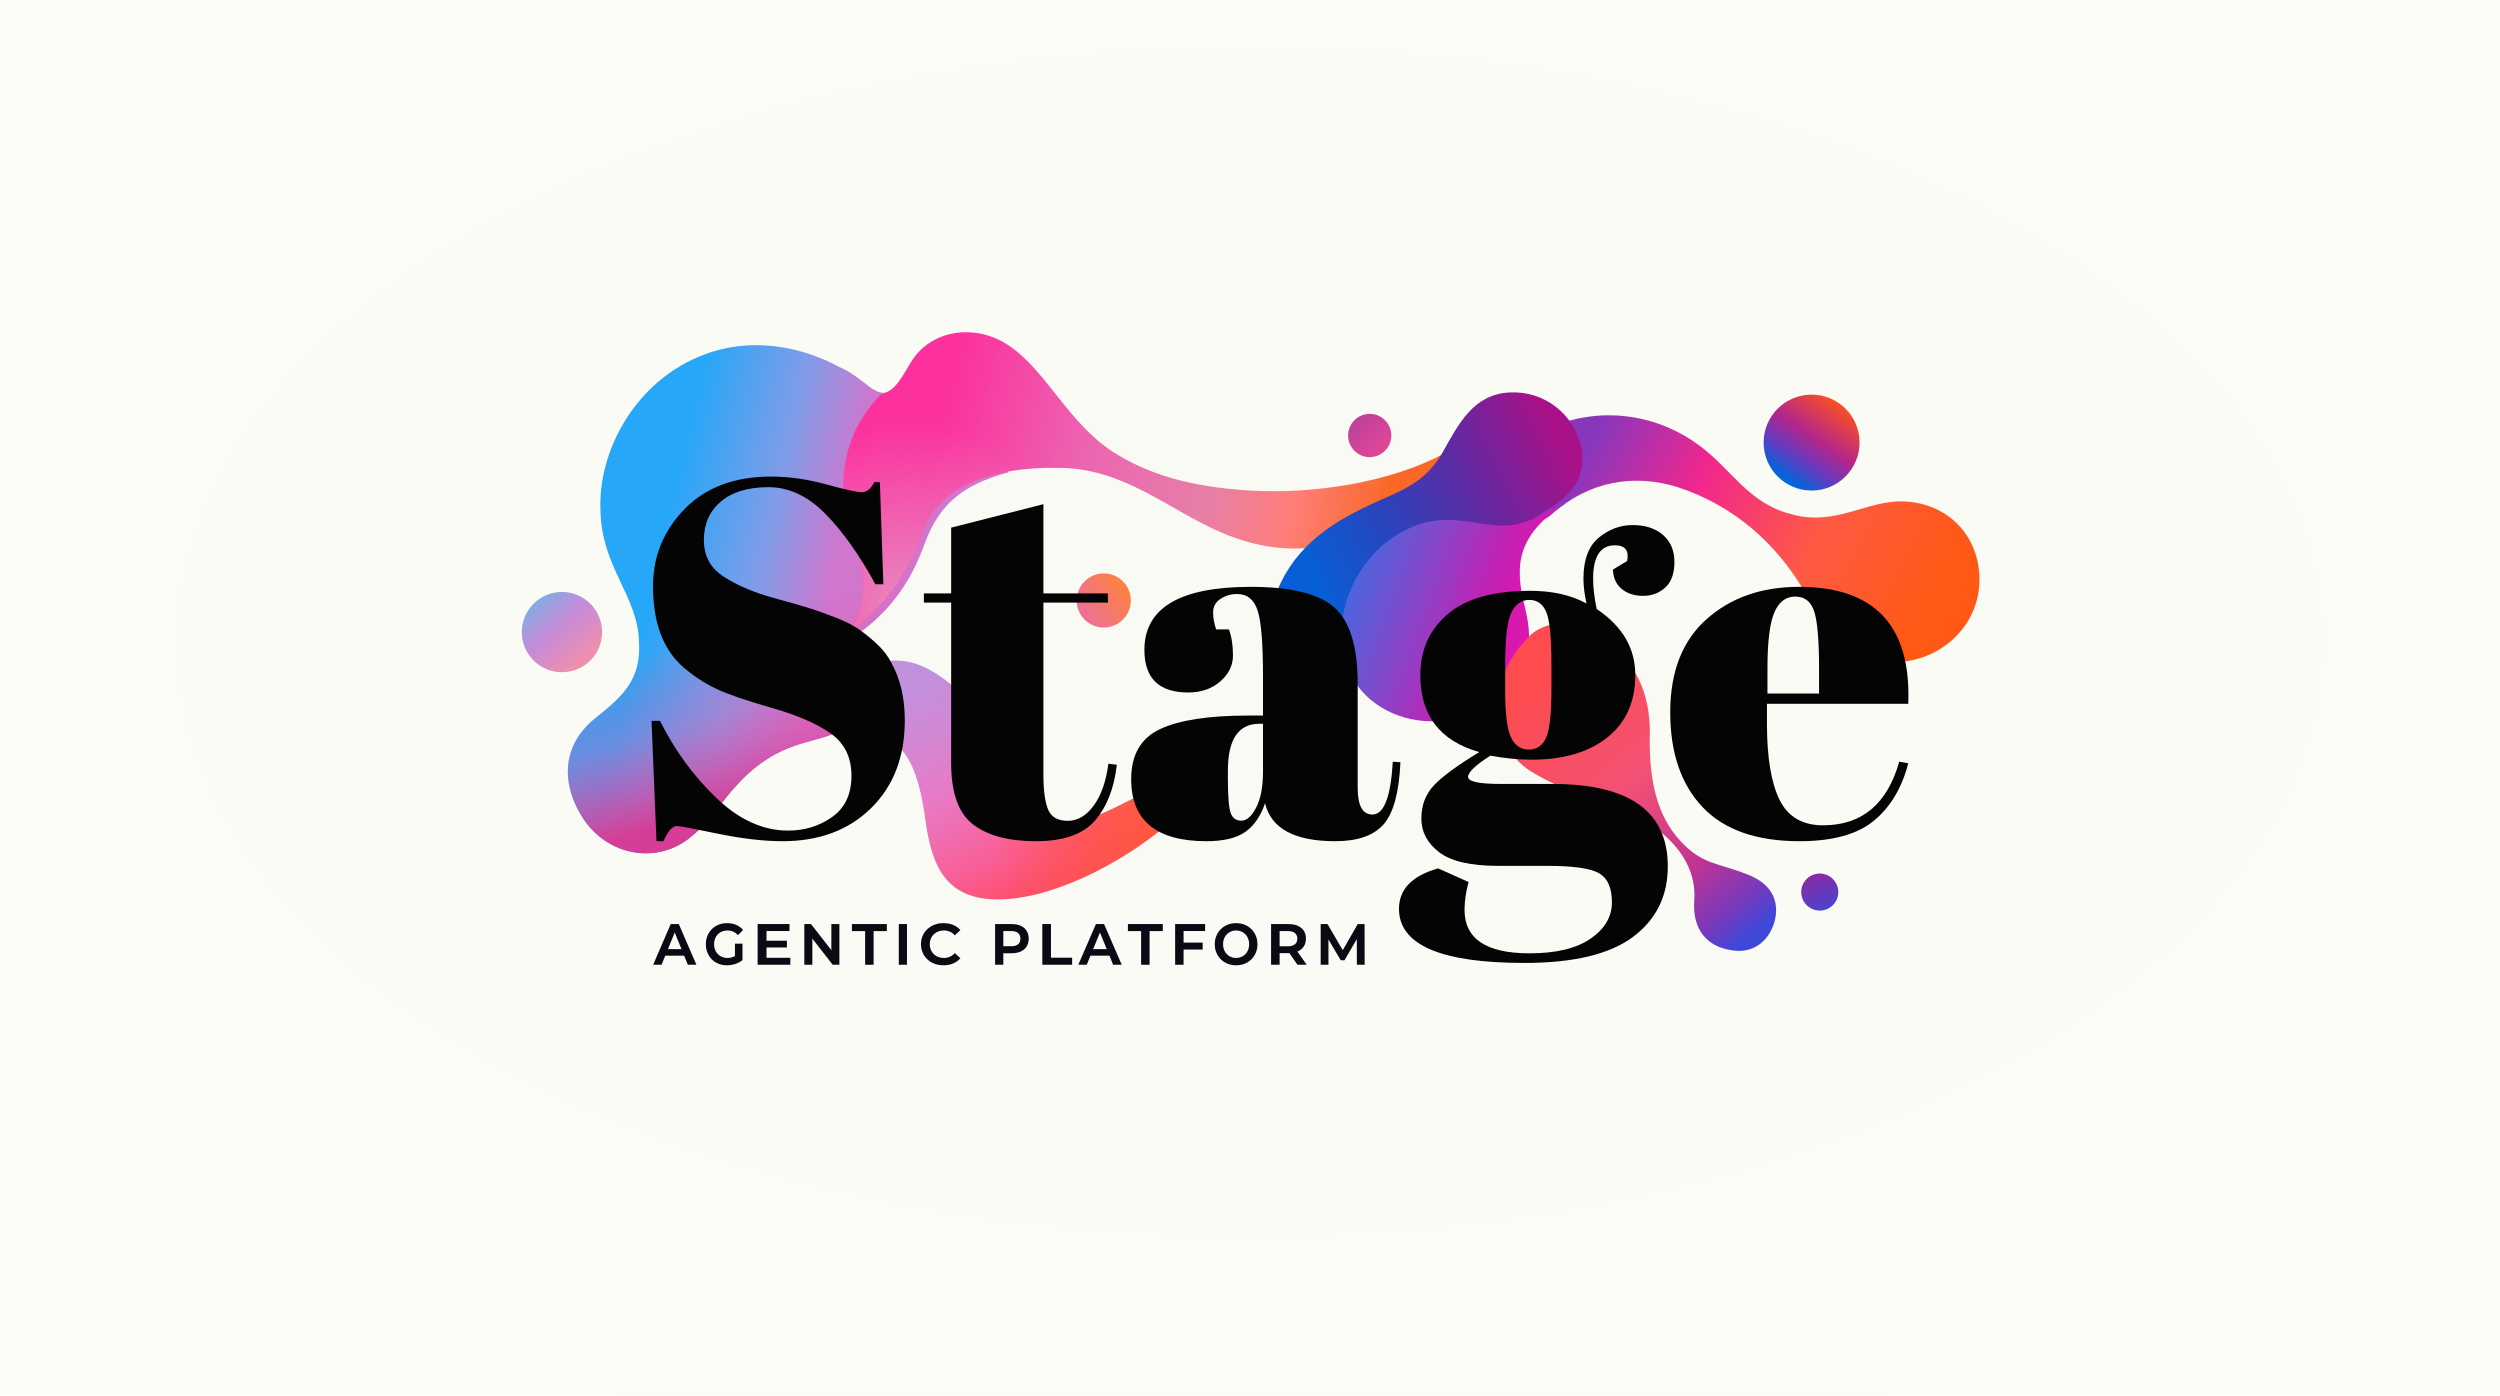
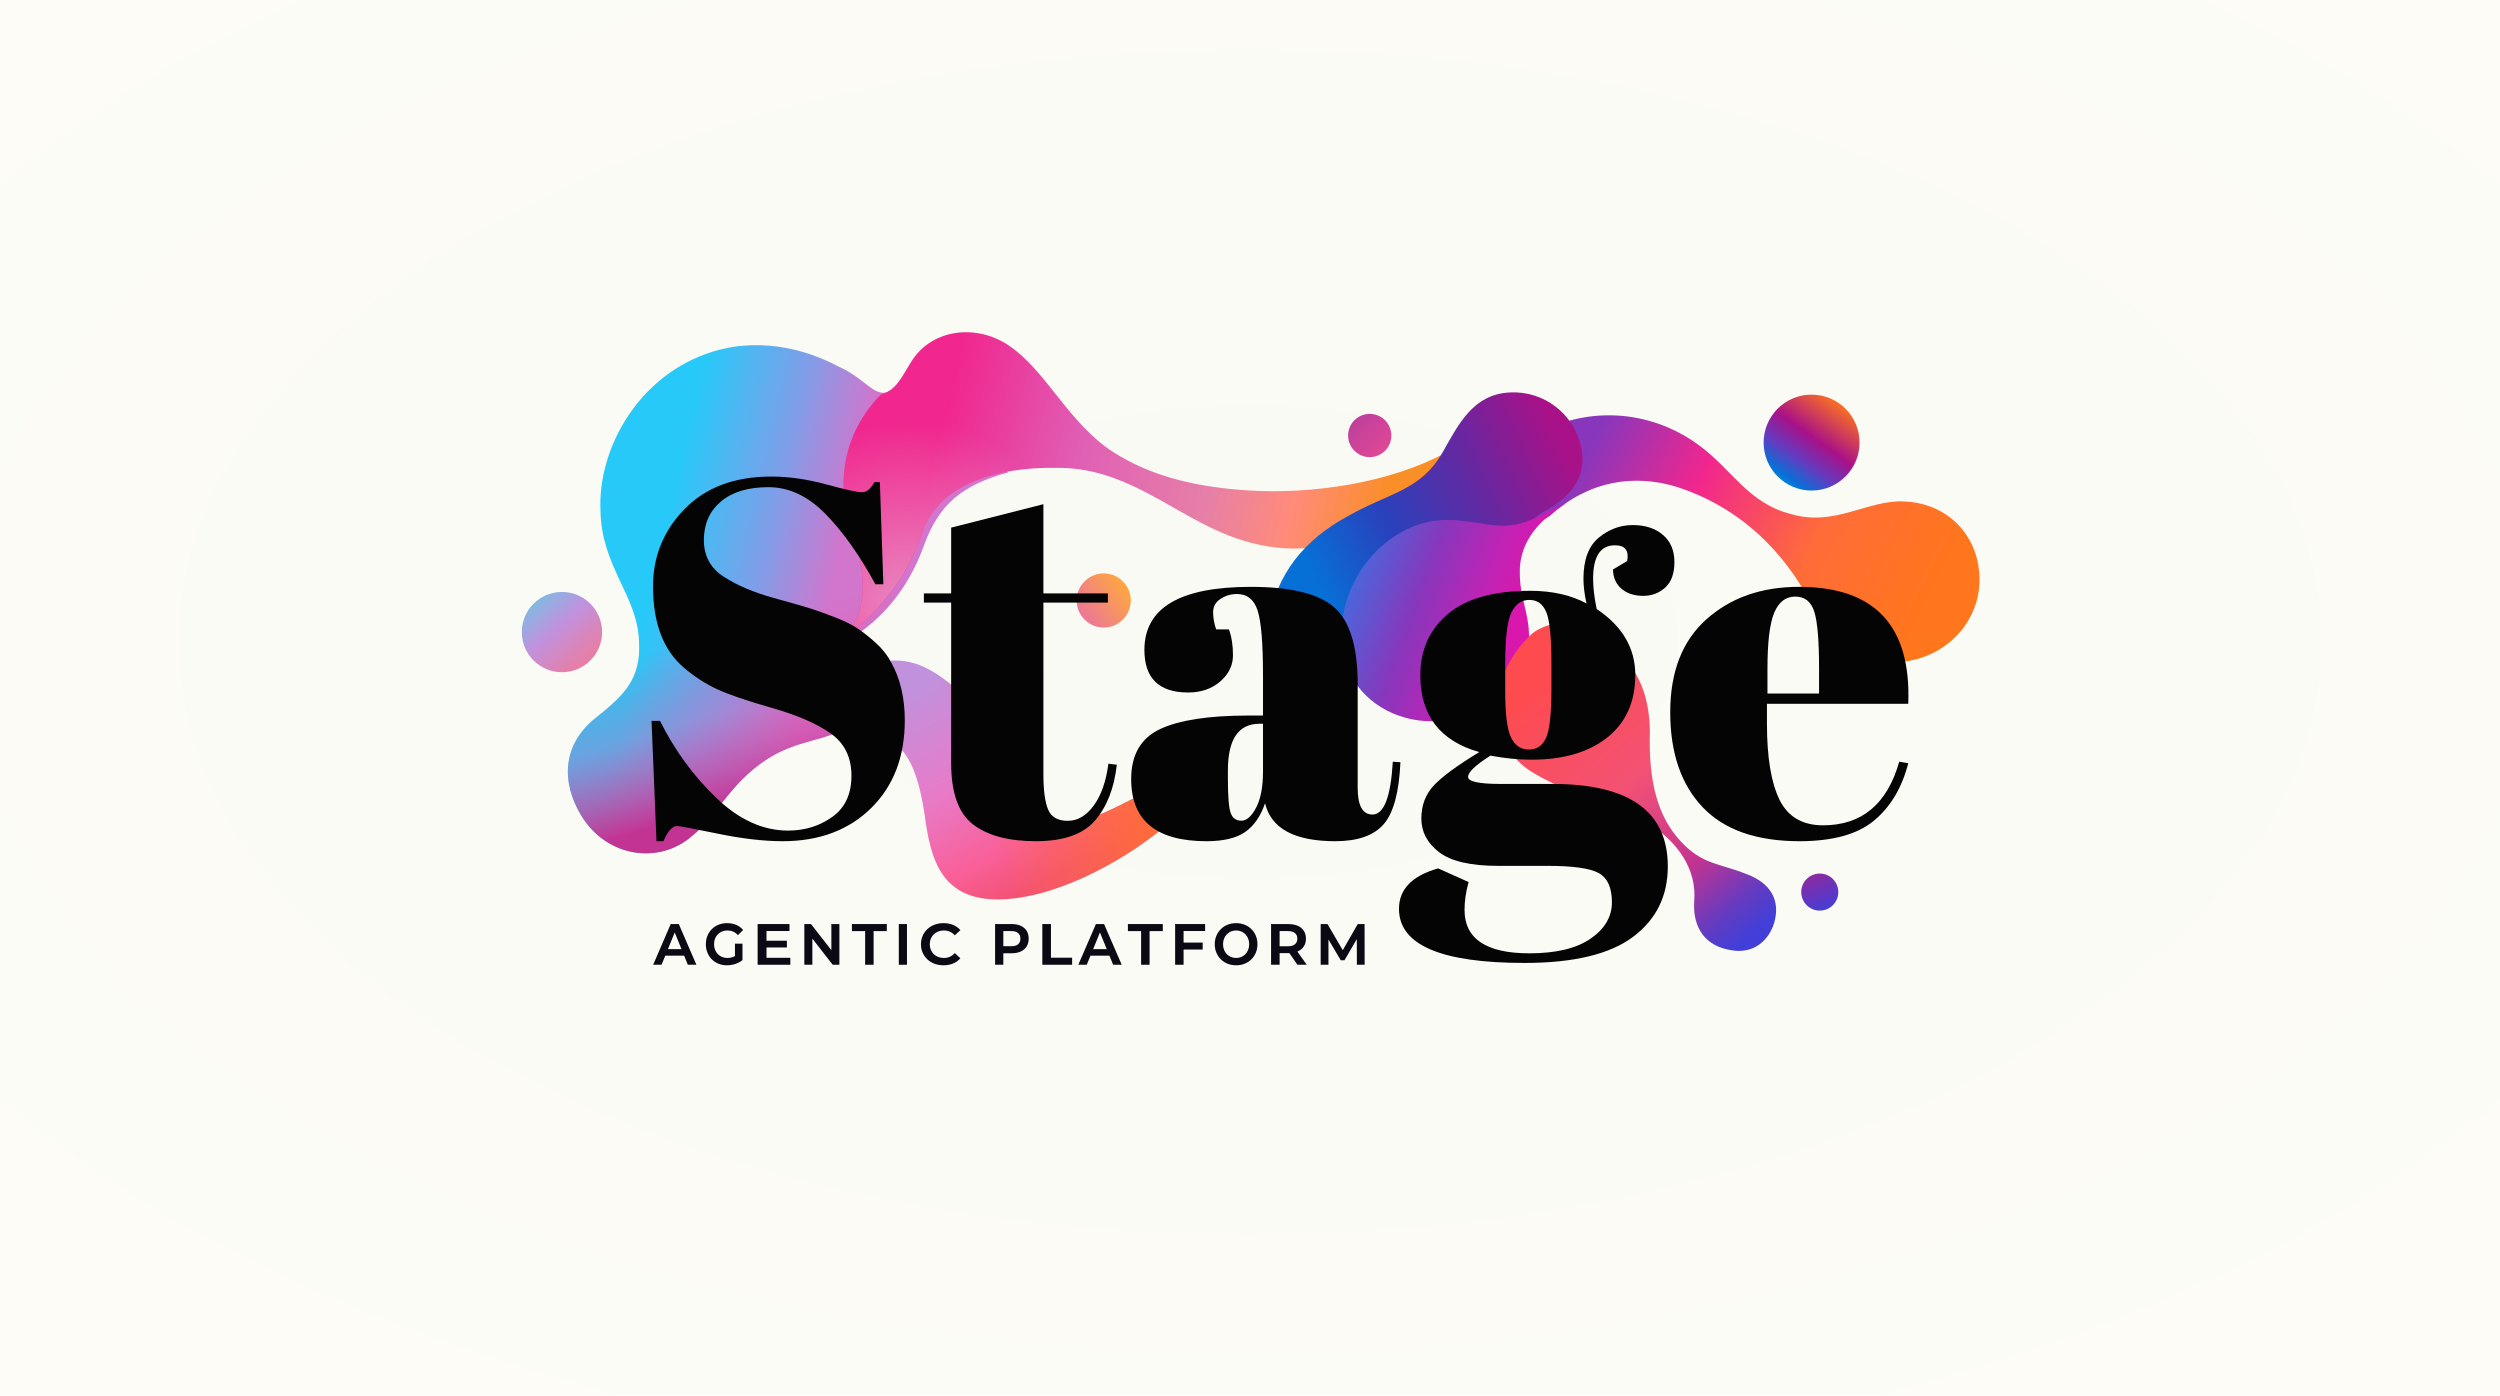
<svg xmlns="http://www.w3.org/2000/svg" xmlns:xlink="http://www.w3.org/1999/xlink" width="1376" height="768" viewBox="0 0 1376 768" role="img" aria-labelledby="title">
  <defs>
    <radialGradient id="paper" cx="50%" cy="46%" r="68%">
      <stop stop-color="#f9faf3" />
      <stop offset="1" stop-color="#fdfcf7" />
    </radialGradient>
    <linearGradient id="left-splash" gradientUnits="userSpaceOnUse" x1="372" y1="265" x2="467" y2="287">
-       <stop stop-color="#27a7f8" />
-       <stop offset=".58" stop-color="#819ce8" />
+       <stop stop-color="#27c9f8" />
+       <stop offset=".58" stop-color="#819de8" />
      <stop offset="1" stop-color="#d275cc" />
    </linearGradient>
    <linearGradient id="left-splash-pink" gradientUnits="userSpaceOnUse" x1="365" y1="357" x2="391" y2="447">
-       <stop stop-color="#ef459d" stop-opacity="0" />
+       <stop stop-color="#e74993" stop-opacity="0" />
      <stop offset=".46" stop-color="#df60b5" stop-opacity=".35" />
-       <stop offset="1" stop-color="#d63d97" />
+       <stop offset="1" stop-color="#c33392" />
    </linearGradient>
    <linearGradient id="top-ribbon" gradientUnits="userSpaceOnUse" x1="519" y1="230" x2="761" y2="287">
-       <stop stop-color="#fc319e" />
-       <stop offset=".32" stop-color="#ec64b0" />
+       <stop stop-color="#f1268e" />
+       <stop offset=".32" stop-color="#df60b5" />
      <stop offset=".61" stop-color="#e67fa7" />
-       <stop offset=".8" stop-color="#ff7e79" />
-       <stop offset="1" stop-color="#fa6827" />
+       <stop offset=".8" stop-color="#ff8b79" />
+       <stop offset="1" stop-color="#fa8e27" />
    </linearGradient>
    <radialGradient id="top-ribbon-light" gradientUnits="userSpaceOnUse" cx="500" cy="332" r="100">
      <stop stop-color="#e889c0" />
      <stop offset="1" stop-color="#e889c0" stop-opacity="0" />
    </radialGradient>
    <linearGradient id="lower-ribbon" gradientUnits="userSpaceOnUse" x1="506" y1="377" x2="566" y2="490">
      <stop stop-color="#c191dd" />
      <stop offset=".45" stop-color="#e77bc8" />
      <stop offset=".8" stop-color="#f95f98" />
-       <stop offset="1" stop-color="#fd506d" />
+       <stop offset="1" stop-color="#f35274" />
    </linearGradient>
    <linearGradient id="lower-ribbon-warm" gradientUnits="userSpaceOnUse" x1="552" y1="477" x2="634" y2="448">
-       <stop stop-color="#ff5339" stop-opacity="0" />
-       <stop offset="1" stop-color="#ff583f" />
+       <stop stop-color="#ff6c39" stop-opacity="0" />
+       <stop offset="1" stop-color="#ff6c39" />
    </linearGradient>
    <linearGradient id="orange-ribbon" gradientUnits="userSpaceOnUse" x1="880" y1="236" x2="1064" y2="330">
      <stop stop-color="#8837bc" />
      <stop offset=".30" stop-color="#f1268e" />
-       <stop offset=".65" stop-color="#ff5944" />
-       <stop offset="1" stop-color="#ff5915" />
+       <stop offset=".65" stop-color="#ff6c39" />
+       <stop offset="1" stop-color="#ff761c" />
    </linearGradient>
    <linearGradient id="blue-ribbon" gradientUnits="userSpaceOnUse" x1="724" y1="321" x2="865" y2="254">
-       <stop stop-color="#075fd7" />
-       <stop offset=".32" stop-color="#2944bc" />
+       <stop stop-color="#0770d7" />
+       <stop offset=".32" stop-color="#2941bc" />
      <stop offset=".65" stop-color="#6229a2" />
      <stop offset="1" stop-color="#a91188" />
    </linearGradient>
    <linearGradient id="purple-ribbon" gradientUnits="userSpaceOnUse" x1="741" y1="304" x2="835" y2="338">
-       <stop stop-color="#3d6de2" />
-       <stop offset=".46" stop-color="#8845c9" />
+       <stop stop-color="#3d71e2" />
+       <stop offset=".46" stop-color="#8837bc" />
      <stop offset=".79" stop-color="#c023b5" />
      <stop offset="1" stop-color="#da17ac" />
    </linearGradient>
    <linearGradient id="pink-tail" gradientUnits="userSpaceOnUse" x1="848" y1="377" x2="962" y2="516">
      <stop stop-color="#fd4b50" />
      <stop offset=".4" stop-color="#f35274" />
      <stop offset=".72" stop-color="#c33392" />
-       <stop offset=".9" stop-color="#7939bb" />
-       <stop offset="1" stop-color="#3f48d9" />
+       <stop offset=".9" stop-color="#643bc0" />
+       <stop offset="1" stop-color="#423fd9" />
    </linearGradient>
    <linearGradient id="left-drop" gradientUnits="userSpaceOnUse" x1="291" y1="329" x2="321" y2="363">
-       <stop stop-color="#76b2e4" />
-       <stop offset=".5" stop-color="#c68bd8" />
-       <stop offset="1" stop-color="#ee8fae" />
+       <stop stop-color="#76c1e4" />
+       <stop offset=".5" stop-color="#c191dd" />
+       <stop offset="1" stop-color="#e67fa7" />
    </linearGradient>
    <linearGradient id="middle-drop" x1="0" y1="1" x2="1" y2=".3">
      <stop stop-color="#e86da9" />
-       <stop offset="1" stop-color="#ff823e" />
+       <stop offset="1" stop-color="#ffa83e" />
    </linearGradient>
    <linearGradient id="upper-drop" x1="0" y1="0" x2="1" y2="1">
      <stop stop-color="#b73e9e" />
      <stop offset="1" stop-color="#e74993" />
    </linearGradient>
    <linearGradient id="right-drop" gradientUnits="userSpaceOnUse" x1="1014" y1="221" x2="981" y2="267">
-       <stop stop-color="#ff521c" />
-       <stop offset=".45" stop-color="#b3268b" />
+       <stop stop-color="#ff761c" />
+       <stop offset=".45" stop-color="#a91188" />
      <stop offset=".7" stop-color="#643bc0" />
-       <stop offset=".91" stop-color="#0862d9" />
-       <stop offset="1" stop-color="#0072df" />
+       <stop offset=".91" stop-color="#0770d7" />
+       <stop offset="1" stop-color="#008ddf" />
    </linearGradient>
    <linearGradient id="bottom-drop" x1=".35" y1="0" x2=".75" y2="1">
      <stop stop-color="#8c2aa0" />
-       <stop offset="1" stop-color="#4545d4" />
+       <stop offset="1" stop-color="#423fd9" />
    </linearGradient>
    <path id="left-shape" d="M 490,215       C 482,220 476,208 462,202 C 436,188 409,187 388,195       C 350,209 329,248 330.5,281 C 331,312 351,328 351.7,353       C 353,374 343,383 328,395 C 309,410 309,431 320,449       C 334,472 363,476 381,460 C 395,449 403,428 427,415       C 446,405 461,408 470,395 C 477,382 464,357 464,354       C 489,340 502,319 509,299 C 517,278 529,267 555,260       C 516,228 510,207 490,215 Z" />
    <path id="top-shape" d="M 465,351       C 488,333 501,314 508,292 C 517,267 548,257 581,257.5       C 618,257 642,280 672,293 C 695,303 719,305 740,297       L 794,260 L 796,249 C 765,266 722,272 688,270       C 655,268 632,261 613,249 C 588,233 576,204 555,190       C 537,178 512,181 501,200 C 496,208 493,215 485,217       C 463,239 460,269 469,292 C 475,311 480,333 465,351 Z" />
    <path id="lower-shape" d="M 478,366       C 495,361 507,363 525,378 C 547,397 547,429 567,446       C 587,463 611,445 635,434 C 646,436 651,447 641,455       C 617,475 578,496 547,495 C 517,494 512,471 509,449       C 505,422 498,407 480,404 C 458,401 445,397 447,387       C 449,375 463,369 478,366 Z" />
  </defs>
  <rect width="1376" height="768" fill="url(#paper)" />
  <g id="color-splashes">
    <g id="left-ribbons">
      <use xlink:href="#left-shape" fill="url(#left-splash)" />
      <use xlink:href="#left-shape" fill="url(#left-splash-pink)" />
      <use xlink:href="#top-shape" fill="url(#top-ribbon)" />
      <use xlink:href="#top-shape" fill="url(#top-ribbon-light)" />
    </g>
    <g id="lower-ribbons">
      <use xlink:href="#lower-shape" fill="url(#lower-ribbon)" />
      <use xlink:href="#lower-shape" fill="url(#lower-ribbon-warm)" />
    </g>
    <g id="right-ribbons">
      <path fill="url(#orange-ribbon)" d="M 845,239         C 881,220 915,230 935,245 C 953,258 962,277 986,283         C 1010,290 1028,275 1048,276 C 1073,277 1090,296 1089.5,320         C 1089,343 1071,361 1049,364 C 1027,366 1006,351 994,327         C 978,299 954,278 923,268 C 900,261 875,264 853,284         C 841,292 833,289 829,279 L 845,239 Z" />
      <path fill="url(#blue-ribbon)" d="M 698,344         C 702,316 718,297 742,284 C 765,271 782,270 794,249         C 803,233 811,217 831,216 C 850,215 866,228 870,245         C 874,261 866,273 849,282 C 834,292 825,303 815,326         C 803,351 770,378 743,377 C 721,376 702,363 698,344 Z" />
      <path fill="url(#purple-ribbon)" d="M 837,288         C 845,286 855,280 862,277 C 844,288 836,301 836.5,316         C 836.5,332 845,343 840,362 C 834,384 813,397 788,397         C 768,397 749,386 742,368 C 730,338 749,298 783,288         C 804,282 821,293 837,288 Z" />
      <path fill="url(#pink-tail)" d="M 840,352         C 850,340 870,340 885,353 C 902,367 909,384 908,408         C 908,430 912,449 925,463 C 937,476 946,475 961,481         C 975,486 980,496 976.5,508 C 973,519 964,525 953,523         C 939,521 931.5,511 932.5,496 C 934,478 923,463 907,453         C 888,441 867,439 845,426 C 818,411 818,375 840,352 Z" />
    </g>
    <circle id="left-droplet" cx="309.3" cy="347.9" r="22.1" fill="url(#left-drop)" />
    <circle id="middle-droplet" cx="607.5" cy="330.5" r="14.9" fill="url(#middle-drop)" />
    <circle id="upper-droplet" cx="753.9" cy="239.7" r="11.9" fill="url(#upper-drop)" />
    <circle id="right-droplet" cx="997.1" cy="243.6" r="26.4" fill="url(#right-drop)" />
    <circle id="bottom-droplet" cx="1001.6" cy="491" r="10.2" fill="url(#bottom-drop)" />
  </g>
  <g id="wordmark" fill="#040404" aria-label="Stage">
    <path d="M433.79 457.16 C442.93 457.16 451.03 454.65 458.07 449.64 C465.11 444.63 468.64 437.07 468.64 426.95 C468.64 416.84 464.84 409.09 457.25 403.71 C449.66 398.33 438.86 393.64 424.87 389.65 C410.88 385.66 400.72 382.18 394.41 379.21 C388.1 376.24 382.11 372.35 376.44 367.52 C365.09 357.87 359.42 342.93 359.42 322.7 C359.42 306.19 365.23 291.99 376.85 280.11 C388.46 268.24 404.33 262.3 424.46 262.3 C434.16 262.3 444.26 263.74 454.78 266.61 C465.3 269.49 471.84 270.93 474.4 270.93 C476.96 270.93 479.25 269.07 481.26 265.36 L484.28 265.36 L486.2 321.59 L481.81 321.59 C473.03 305.45 463.84 292.5 454.23 282.76 C444.63 273.01 434.2 268.14 422.95 268.14 C411.7 268.14 402.96 270.79 396.74 276.08 C390.52 281.37 387.41 288.42 387.41 297.23 C387.41 306.05 391.12 312.82 398.53 317.55 C405.93 322.29 415.04 326.14 425.83 329.11 C436.62 332.07 443.71 334.12 447.1 335.23 C450.48 336.34 454.69 337.88 459.72 339.82 C464.75 341.77 468.87 343.81 472.07 345.95 C475.27 348.08 478.66 350.77 482.22 354.02 C485.79 357.27 488.58 360.84 490.59 364.74 C495.53 373.65 498 384.22 498 396.47 C498 416.51 491.82 432.61 479.48 444.77 C467.13 456.92 450.89 463 430.77 463 C420.34 463 408.41 461.61 394.96 458.83 C381.51 456.04 374.06 454.65 372.59 454.65 C370.03 454.65 367.56 457.43 365.18 463 L361.34 463 L358.6 396.75 L363.26 396.75 C371.31 412.89 381.6 427 394.13 439.06 C406.67 451.12 419.88 457.16 433.79 457.16 Z" />
    <path d="M523.52 420.06 L523.52 331.67 L508.5 331.67 L508.5 326.61 L523.52 326.61 L523.52 290.41 L574.29 277.5 L574.29 326.61 L609.79 326.61 L609.79 331.67 L574.29 331.67 L574.29 426.24 C574.29 435.03 575.16 441.48 576.89 445.6 C578.62 449.72 582.21 451.78 587.67 451.78 C593.13 451.78 597.91 448.97 602.01 443.35 C606.1 437.74 608.79 430.07 610.06 420.34 L614.7 420.91 C613.25 433.81 609.24 444.05 602.69 451.63 C596.14 459.21 585.3 463 570.2 463 C555.09 463 543.54 459.91 535.53 453.74 C527.52 447.56 523.52 436.34 523.52 420.06 Z" />
    <path d="M687.03 393.84 L695.16 393.84 L695.16 372.11 C695.16 354.23 694.18 342.24 692.22 336.12 C690.25 330.01 686.48 326.95 680.87 326.95 C677.51 326.95 674.47 327.84 671.76 329.63 C669.06 331.42 667.7 333.86 667.7 336.97 C667.7 340.07 668.26 343.23 669.38 346.43 L676.39 346.43 C677.88 350.38 678.63 355.13 678.63 360.68 C678.63 366.23 676.29 371.03 671.63 375.07 C666.96 379.12 661.07 381.15 653.98 381.15 C637.91 381.15 629.88 373.33 629.88 357.72 C629.88 334.57 649.4 323 688.43 323 C710.66 323 726.02 326.81 734.52 334.43 C743.02 342.05 747.27 356.02 747.27 376.35 L747.27 433.64 C747.27 443.43 749.98 448.32 755.39 448.32 C761.74 448.32 765.48 438.63 766.6 419.25 L770.8 419.53 C770.05 436.09 766.97 447.47 761.56 453.68 C756.14 459.89 747.27 463 734.94 463 C712.53 463 699.64 456.04 696.28 442.11 C693.85 449.26 690.21 454.53 685.35 457.92 C680.5 461.31 673.4 463 664.06 463 C636.42 463 622.6 451.62 622.6 428.85 C622.6 415.49 627.88 406.31 638.43 401.33 C648.98 396.34 665.18 393.84 687.03 393.84 Z M675.83 428.56 C675.83 438.35 676.34 444.65 677.37 447.47 C678.4 450.3 680.36 451.71 683.25 451.71 C686.15 451.71 688.86 449.31 691.38 444.51 C693.9 439.71 695.16 433.08 695.16 424.61 L695.16 398.36 L693.2 398.36 C681.62 398.36 675.83 406.92 675.83 424.05 Z" />
    <path d="M887.75 313.49 L895.59 308.76 C896.7 303.01 894.47 300.13 888.87 300.13 C880.85 300.13 876.85 306.25 876.85 318.5 C876.85 323.32 877.5 328.89 878.81 335.2 C892.98 344.66 900.06 356.76 900.06 371.51 C900.06 386.26 894.93 397.72 884.68 405.88 C874.42 414.04 860.53 418.13 843 418.13 C835.73 418.13 828.18 417.38 820.35 415.9 C812.14 421.09 808.04 424.99 808.04 427.59 C808.04 430.19 814.01 431.48 825.94 431.48 L854.47 431.48 C896.8 431.48 917.96 446.61 917.96 476.85 C917.96 493.17 911.58 506.11 898.8 515.67 C886.03 525.22 866.12 530 839.09 530 C793.03 530 770 520.07 770 500.22 C770 489.46 777.18 482.04 791.54 477.96 L808.32 485.47 C806.83 490.85 806.08 495.96 806.08 500.78 C806.08 516.73 818.02 524.71 841.88 524.71 C856.43 524.71 867.62 522.02 875.45 516.64 C883.28 511.26 887.2 504.58 887.2 496.6 C887.2 488.63 884.82 483.29 880.06 480.6 C875.31 477.91 865.85 476.57 851.67 476.57 L824.54 476.57 C809.44 476.57 798.62 474.06 792.1 469.05 C785.57 464.05 782.31 457.88 782.31 450.55 C782.31 443.22 784.64 437.1 789.3 432.18 C793.96 427.26 802.26 421.19 814.2 413.95 C792.56 407.83 781.75 393.73 781.75 371.65 C781.75 357.74 786.78 346.51 796.85 337.98 C806.92 329.45 822.03 325.18 842.17 325.18 C854.29 325.18 864.63 327.5 873.21 332.14 C872.09 327.13 871.53 322.58 871.53 318.5 C871.53 308.11 874.33 300.6 879.92 295.96 C885.52 291.32 891.76 289 898.66 289 C905.56 289 911.11 290.81 915.31 294.43 C919.5 298.05 921.6 303.01 921.6 309.32 C921.6 315.63 919.92 320.31 916.57 323.37 C913.21 326.43 909.15 327.96 904.4 327.96 C899.64 327.96 895.73 326.71 892.65 324.21 C889.57 321.7 887.94 318.13 887.75 313.49 Z M828.46 365.53 L828.46 380.56 C828.46 392.99 829.53 401.43 831.68 405.88 C833.82 410.34 837.08 412.56 841.46 412.56 C845.84 412.56 849.02 410.38 850.98 406.02 C852.93 401.66 853.91 392.71 853.91 379.16 L853.91 365.53 C853.91 351.06 852.98 341.55 851.11 337.01 C849.25 332.46 846.13 330.19 841.74 330.19 C837.36 330.19 834.05 332.55 831.81 337.29 C829.58 342.01 828.46 351.43 828.46 365.53 Z" />
    <path d="M990.46 463 C966.74 463 948.95 456.74 937.09 444.23 C925.23 431.71 919.3 414.31 919.3 392.01 C919.3 369.71 925.96 352.64 939.3 340.78 C952.63 328.93 969.59 323 990.18 323 C1031.92 323 1051.96 344.45 1050.31 387.36 L972.53 387.36 L972.53 398.36 C972.53 416.8 974.83 430.73 979.42 440.14 C984.02 449.54 992.02 454.25 1003.42 454.25 C1024.75 454.25 1038.72 442.58 1045.34 419.25 L1050.31 420.09 C1046.81 433.64 1040.52 444.18 1031.41 451.71 C1022.31 459.24 1008.66 463 990.46 463 Z M972.81 381.71 L1001.21 381.71 L1001.21 367.88 C1001.21 352.64 1000.34 342.24 998.59 336.69 C996.85 331.14 993.35 328.36 988.11 328.36 C982.87 328.36 979.01 331.32 976.53 337.25 C974.05 343.18 972.81 353.39 972.81 367.88 Z" />
  </g>
  <g id="tagline" fill="#0b0913" aria-label="AGENTIC PLATFORM">
    <path d="M359.5 531 L369.16 508.6 L373.61 508.6 L383.3 531 L378.59 531 L370.47 511.03 L372.26 511.03 L364.13 531 Z M364.16 526.01 L365.35 522.41 L376.73 522.41 L377.95 526.01 Z" />
    <path d="M400.12 531.3 C398.45 531.3 396.9 531.02 395.48 530.45 C394.07 529.88 392.84 529.08 391.79 528.03 C390.75 526.99 389.94 525.76 389.37 524.35 C388.79 522.94 388.5 521.39 388.5 519.7 C388.5 518.01 388.79 516.46 389.37 515.05 C389.94 513.64 390.76 512.41 391.81 511.37 C392.86 510.32 394.1 509.52 395.52 508.95 C396.94 508.38 398.5 508.1 400.21 508.1 C402.06 508.1 403.73 508.42 405.23 509.06 C406.72 509.7 407.98 510.64 409 511.87 L406.16 514.7 C405.35 513.82 404.47 513.18 403.53 512.76 C402.58 512.34 401.54 512.13 400.42 512.13 C399.34 512.13 398.34 512.31 397.43 512.68 C396.53 513.05 395.74 513.57 395.08 514.25 C394.42 514.92 393.91 515.72 393.55 516.64 C393.19 517.56 393.02 518.58 393.02 519.7 C393.02 520.79 393.19 521.8 393.55 522.72 C393.91 523.65 394.42 524.45 395.08 525.13 C395.74 525.81 396.52 526.34 397.41 526.71 C398.31 527.08 399.29 527.27 400.37 527.27 C401.4 527.27 402.39 527.1 403.35 526.75 C404.31 526.41 405.23 525.83 406.13 525.01 L408.66 528.44 C407.52 529.38 406.19 530.09 404.68 530.57 C403.17 531.06 401.65 531.3 400.12 531.3 Z M408.66 528.44 L404.52 527.83 L404.52 519.4 L408.66 519.4 Z" />
    <path d="M417 531 L417 508.6 L434.54 508.6 L434.54 512.43 L421.89 512.43 L421.89 527.17 L435 527.17 L435 531 Z M421.53 521.49 L421.53 517.77 L433.1 517.77 L433.1 521.49 Z" />
    <path d="M442.7 531 L442.7 508.6 L446.38 508.6 L459.39 525.3 L457.58 525.3 L457.58 508.6 L462 508.6 L462 531 L458.32 531 L445.31 514.3 L447.12 514.3 L447.12 531 Z" />
    <path d="M476.17 531 L476.17 512.48 L468.9 512.48 L468.9 508.6 L488.1 508.6 L488.1 512.48 L480.83 512.48 L480.83 531 Z" />
    <path d="M494.7 531 L494.7 508.6 L499.2 508.6 L499.2 531 Z" />
    <path d="M519.29 531.3 C517.51 531.3 515.87 531.02 514.36 530.45 C512.85 529.88 511.53 529.08 510.42 528.03 C509.31 526.99 508.45 525.76 507.83 524.35 C507.21 522.94 506.9 521.39 506.9 519.7 C506.9 518.01 507.21 516.46 507.83 515.05 C508.45 513.64 509.32 512.41 510.44 511.37 C511.55 510.32 512.87 509.52 514.38 508.95 C515.89 508.38 517.53 508.1 519.31 508.1 C521.25 508.1 523.01 508.42 524.6 509.08 C526.19 509.73 527.52 510.69 528.6 511.96 L525.52 514.79 C524.71 513.91 523.8 513.24 522.8 512.8 C521.8 512.35 520.71 512.13 519.54 512.13 C518.4 512.13 517.36 512.31 516.41 512.68 C515.47 513.05 514.64 513.57 513.95 514.25 C513.25 514.92 512.71 515.72 512.32 516.65 C511.94 517.57 511.74 518.59 511.74 519.7 C511.74 520.81 511.94 521.83 512.32 522.75 C512.71 523.68 513.25 524.48 513.95 525.15 C514.64 525.83 515.47 526.35 516.41 526.72 C517.36 527.08 518.4 527.27 519.54 527.27 C520.71 527.27 521.8 527.05 522.8 526.6 C523.8 526.16 524.71 525.48 525.52 524.58 L528.6 527.42 C527.52 528.68 526.19 529.64 524.6 530.3 C523.01 530.97 521.24 531.3 519.29 531.3 Z" />
    <path d="M547.7 531 L547.7 508.6 L556.85 508.6 C558.79 508.6 560.45 508.92 561.85 509.56 C563.24 510.21 564.32 511.13 565.07 512.34 C565.82 513.54 566.2 514.98 566.2 516.64 C566.2 518.3 565.82 519.72 565.07 520.93 C564.32 522.13 563.24 523.06 561.85 523.7 C560.45 524.35 558.79 524.67 556.85 524.67 L550.21 524.67 L552.23 522.55 L552.23 531 Z M552.23 523.05 L550.21 520.8 L556.64 520.8 C558.29 520.8 559.54 520.44 560.37 519.71 C561.21 518.98 561.63 517.96 561.63 516.64 C561.63 515.32 561.21 514.29 560.37 513.56 C559.54 512.83 558.29 512.47 556.64 512.47 L550.21 512.47 L552.23 510.22 Z" />
    <path d="M573.7 531 L573.7 508.6 L578.45 508.6 L578.45 527.12 L590.1 527.12 L590.1 531 Z" />
    <path d="M593.5 531 L603.2 508.6 L607.67 508.6 L617.4 531 L612.67 531 L604.51 511.03 L606.31 511.03 L598.15 531 Z M598.17 526.01 L599.37 522.41 L610.81 522.41 L612.02 526.01 Z" />
    <path d="M628.07 531 L628.07 512.48 L620.8 512.48 L620.8 508.6 L640 508.6 L640 512.48 L632.73 512.48 L632.73 531 Z" />
    <path d="M646.8 531 L646.8 508.6 L663.3 508.6 L663.3 512.43 L651.44 512.43 L651.44 531 Z M651.07 522.63 L651.07 518.8 L661.95 518.8 L661.95 522.63 Z" />
    <path d="M680.37 531.3 C678.68 531.3 677.11 531.01 675.67 530.43 C674.24 529.85 672.99 529.04 671.94 528 C670.88 526.95 670.06 525.73 669.48 524.32 C668.89 522.91 668.6 521.37 668.6 519.69 C668.6 518.02 668.89 516.49 669.48 515.08 C670.06 513.68 670.88 512.45 671.94 511.4 C673 510.35 674.24 509.54 675.67 508.96 C677.11 508.39 678.67 508.1 680.36 508.1 C682.06 508.1 683.62 508.39 685.04 508.96 C686.47 509.53 687.71 510.34 688.76 511.39 C689.82 512.43 690.64 513.65 691.22 515.06 C691.81 516.47 692.1 518.02 692.1 519.7 C692.1 521.38 691.81 522.92 691.22 524.33 C690.64 525.75 689.82 526.97 688.76 528.01 C687.71 529.06 686.47 529.87 685.04 530.44 C683.62 531.01 682.06 531.3 680.37 531.3 Z M680.36 527.27 C681.39 527.27 682.34 527.08 683.21 526.71 C684.08 526.34 684.84 525.82 685.49 525.14 C686.14 524.47 686.64 523.66 687 522.74 C687.36 521.82 687.54 520.8 687.54 519.69 C687.54 518.58 687.36 517.57 687 516.65 C686.64 515.74 686.14 514.94 685.49 514.26 C684.84 513.58 684.08 513.06 683.21 512.69 C682.34 512.32 681.39 512.13 680.36 512.13 C679.33 512.13 678.38 512.32 677.5 512.69 C676.63 513.06 675.87 513.59 675.21 514.26 C674.56 514.94 674.06 515.74 673.7 516.66 C673.34 517.58 673.16 518.59 673.16 519.69 C673.16 520.8 673.34 521.81 673.7 522.73 C674.06 523.66 674.56 524.46 675.21 525.14 C675.86 525.82 676.63 526.35 677.5 526.72 C678.38 527.08 679.33 527.27 680.36 527.27 Z" />
    <path d="M699.6 531 L699.6 508.6 L709.01 508.6 C712.08 508.6 714.48 509.31 716.2 510.74 C717.93 512.17 718.79 514.14 718.79 516.64 C718.79 518.3 718.4 519.72 717.61 520.91 C716.83 522.1 715.72 523.02 714.27 523.66 C712.83 524.29 711.1 524.61 709.09 524.61 L702.2 524.61 L704.3 522.55 L704.3 531 Z M714.12 531 L708.45 522.86 L713.48 522.86 L719.2 531 Z M704.3 523.05 L702.2 520.83 L708.87 520.83 C710.58 520.83 711.88 520.46 712.75 519.72 C713.61 518.99 714.05 517.96 714.05 516.64 C714.05 515.32 713.61 514.29 712.75 513.56 C711.88 512.83 710.58 512.47 708.87 512.47 L702.2 512.47 L704.3 510.22 Z" />
    <path d="M726.9 531 L726.9 508.6 L730.65 508.6 L740.05 524.69 L738.07 524.69 L747.31 508.6 L751.06 508.6 L751.1 531 L746.82 531 L746.78 515.43 L747.63 515.43 L740 528.54 L737.96 528.54 L730.2 515.43 L731.18 515.43 L731.18 531 Z" />
  </g>
</svg>
